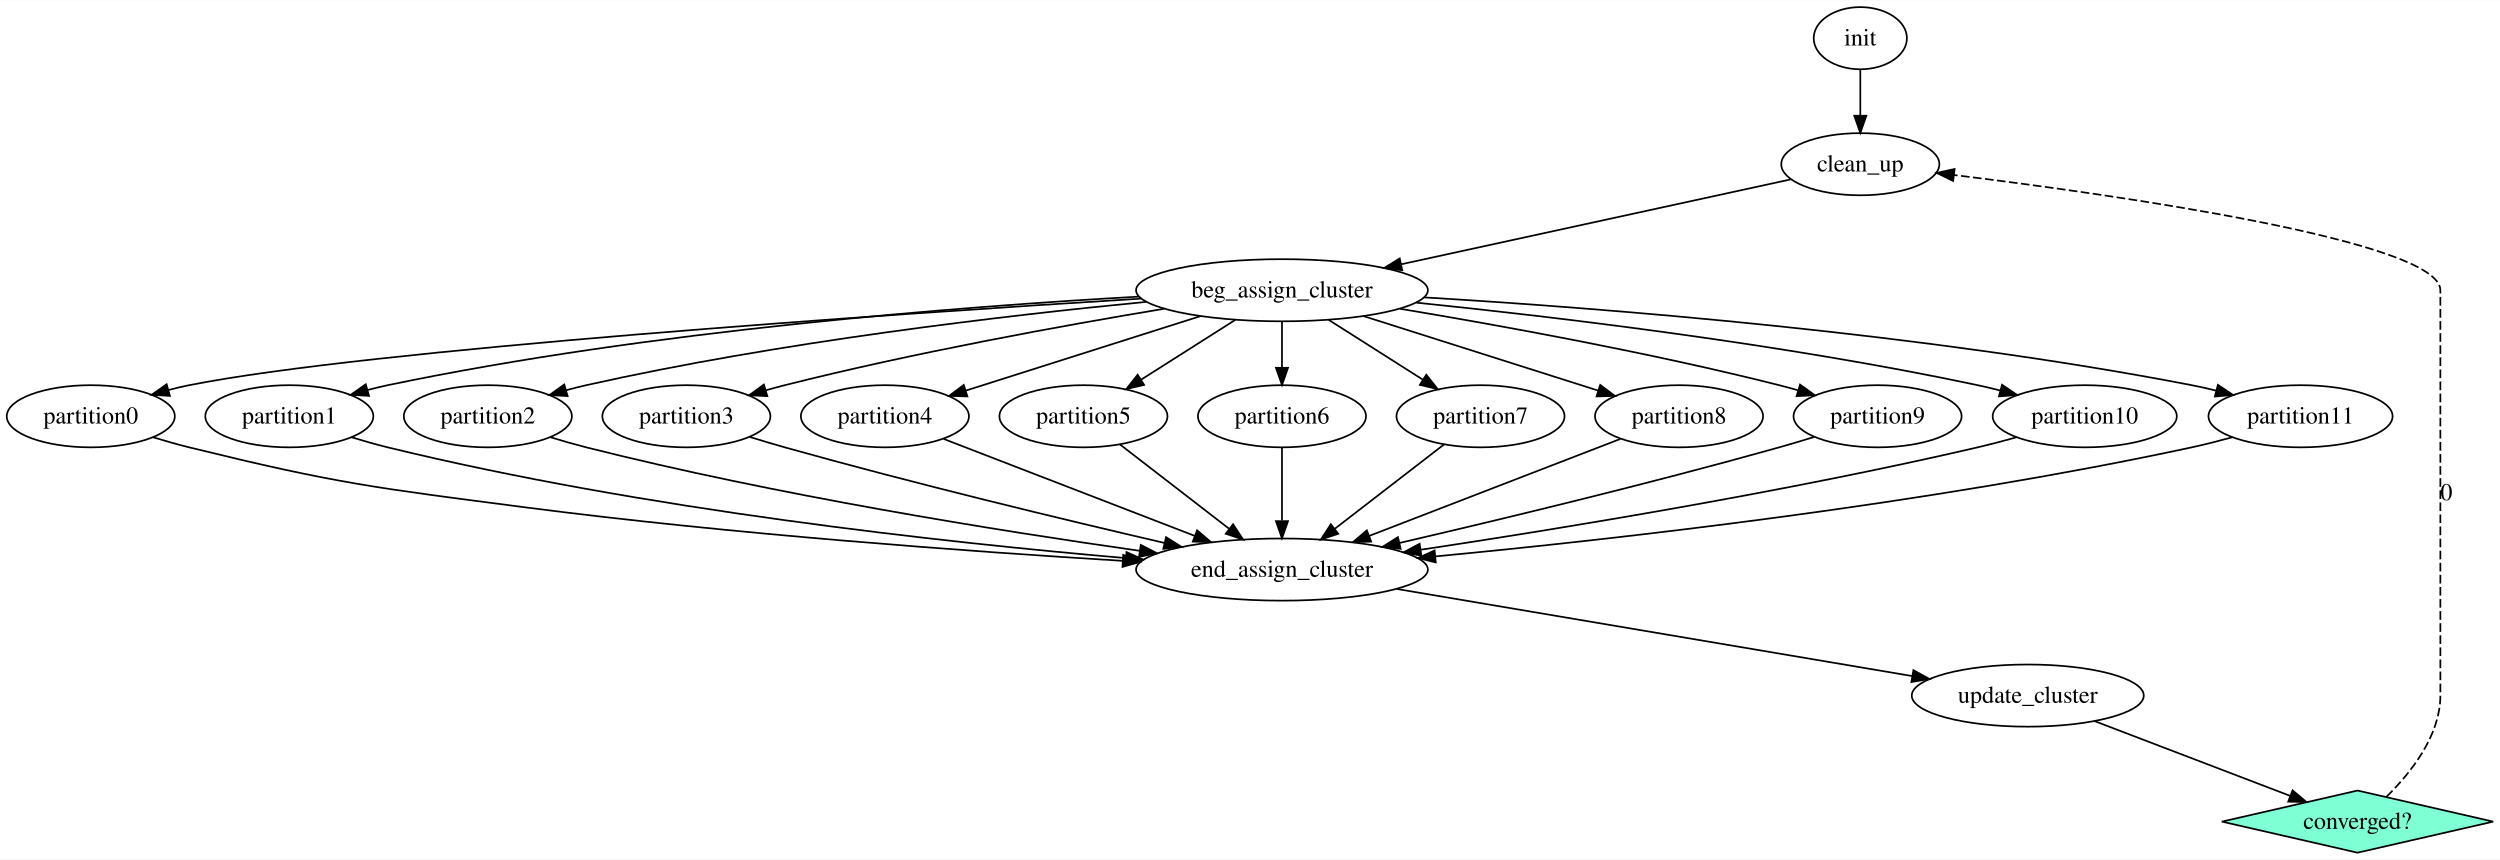
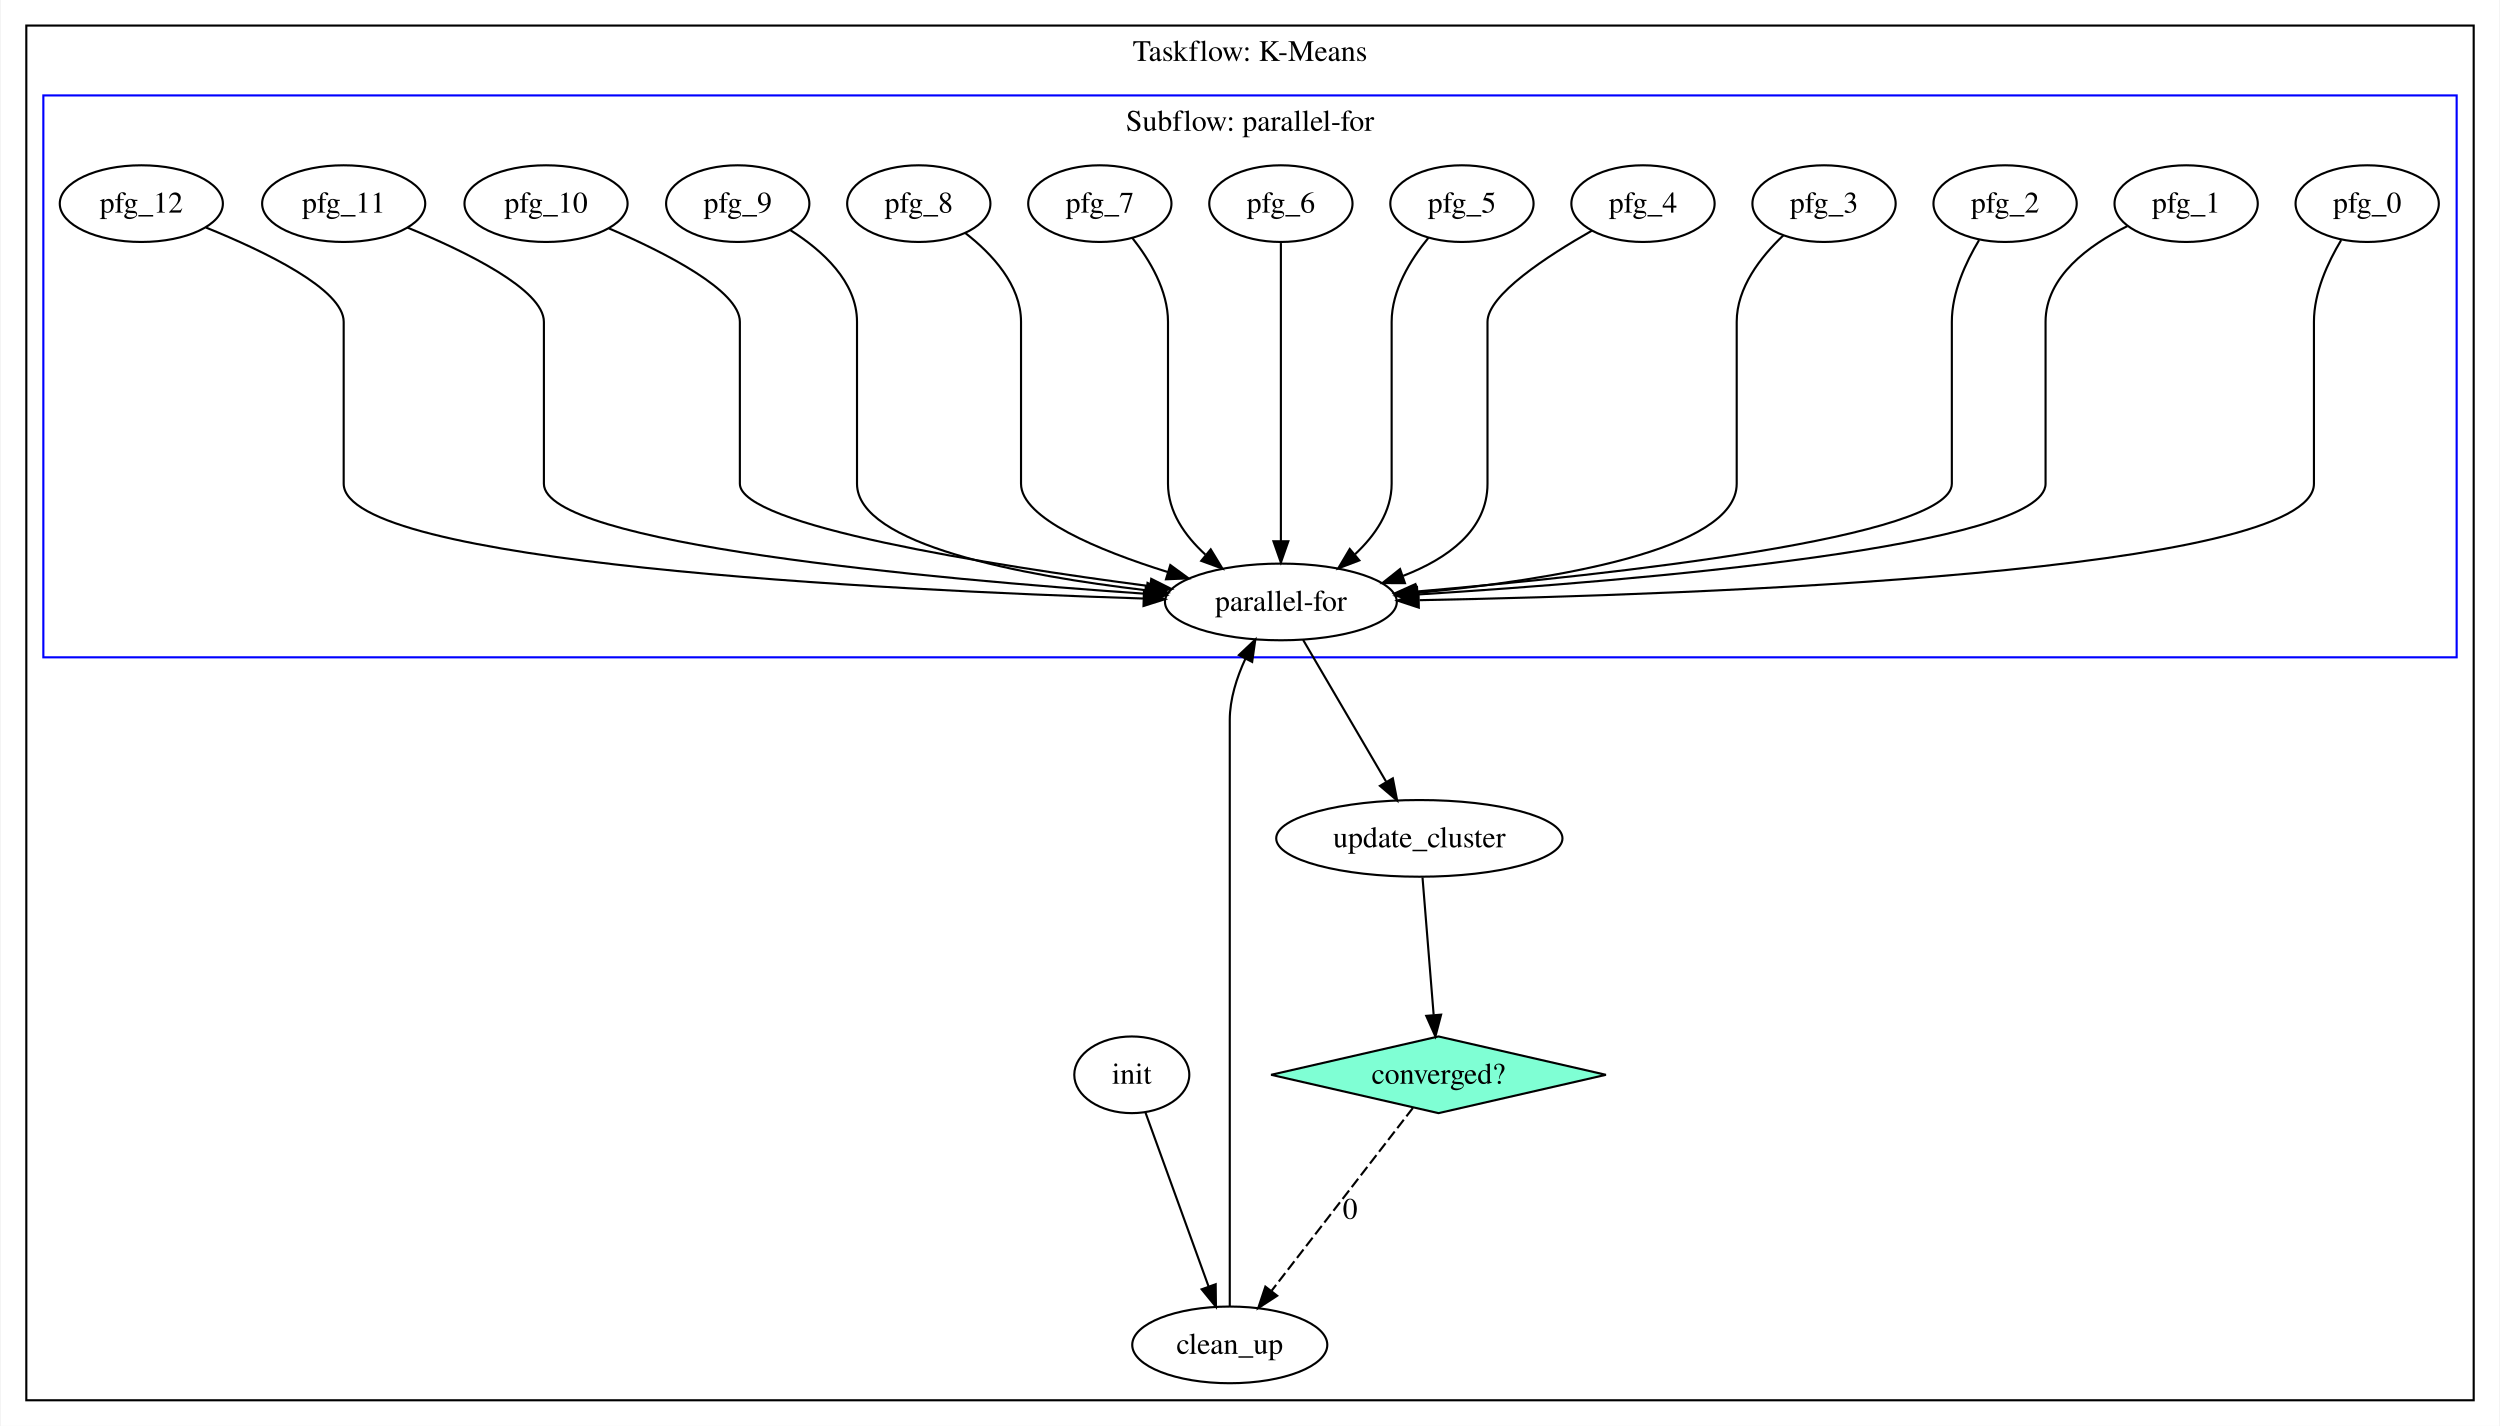
- <svg xmlns="http://www.w3.org/2000/svg" width="1448pt" height="498pt" viewBox="0.00 0.00 1448.13 497.80">
-   <g id="graph0" class="graph" transform="scale(1 1) rotate(0) translate(4 493.8)">
-     <polygon fill="#ffffff" stroke="transparent" points="-4,4 -4,-493.8 1444.133,-493.8 1444.133,4 -4,4" />
+ <svg xmlns="http://www.w3.org/2000/svg" width="1173pt" height="669pt" viewBox="0.00 0.00 1173.00 669.40">
+   <g id="graph0" class="graph" transform="scale(1 1) rotate(0) translate(4 665.4)">
+     <polygon fill="#ffffff" stroke="transparent" points="-4,4 -4,-665.4 1169,-665.4 1169,4 -4,4" />
+     <g id="clust1" class="cluster">
+       <polygon fill="none" stroke="#000000" points="8,-8 8,-653.4 1157,-653.4 1157,-8 8,-8" />
+       <text text-anchor="middle" x="582.5" y="-636.8" font-family="Times,serif" font-size="14.00" fill="#000000">Taskflow: K-Means</text>
+     </g>
+     <g id="clust2" class="cluster">
+       <polygon fill="none" stroke="#0000ff" points="16,-356.8 16,-620.6 1149,-620.6 1149,-356.8 16,-356.8" />
+       <text text-anchor="middle" x="582.5" y="-604" font-family="Times,serif" font-size="14.00" fill="#000000">Subflow: parallel-for</text>
+     </g>
    <g id="node1" class="node">
-       <ellipse fill="none" stroke="#000000" cx="1073.587" cy="-471.8" rx="27" ry="18" />
-       <text text-anchor="middle" x="1073.587" y="-467.6" font-family="Times,serif" font-size="14.00" fill="#000000">init</text>
+       <ellipse fill="none" stroke="#000000" cx="527" cy="-160.8" rx="27" ry="18" />
+       <text text-anchor="middle" x="527" y="-156.6" font-family="Times,serif" font-size="14.00" fill="#000000">init</text>
    </g>
    <g id="node2" class="node">
-       <ellipse fill="none" stroke="#000000" cx="1073.587" cy="-398.8" rx="45.789" ry="18" />
-       <text text-anchor="middle" x="1073.587" y="-394.6" font-family="Times,serif" font-size="14.00" fill="#000000">clean_up</text>
+       <ellipse fill="none" stroke="#000000" cx="573" cy="-34" rx="45.789" ry="18" />
+       <text text-anchor="middle" x="573" y="-29.8" font-family="Times,serif" font-size="14.00" fill="#000000">clean_up</text>
    </g>
    <g id="edge1" class="edge">
-       <path fill="none" stroke="#000000" d="M1073.587,-453.755C1073.587,-445.683 1073.587,-435.976 1073.587,-426.982" />
-       <polygon fill="#000000" stroke="#000000" points="1077.087,-426.89 1073.587,-416.89 1070.087,-426.89 1077.087,-426.89" />
+       <path fill="none" stroke="#000000" d="M533.396,-143.169C541.077,-121.997 554.048,-86.243 563.043,-61.448" />
+       <polygon fill="#000000" stroke="#000000" points="566.39,-62.484 566.51,-51.89 559.809,-60.097 566.39,-62.484" />
    </g>
    <g id="node3" class="node">
-       <ellipse fill="none" stroke="#000000" cx="738.587" cy="-325.8" rx="84.531" ry="18" />
-       <text text-anchor="middle" x="738.587" y="-321.6" font-family="Times,serif" font-size="14.00" fill="#000000">beg_assign_cluster</text>
+       <ellipse fill="none" stroke="#000000" cx="597" cy="-382.8" rx="54.428" ry="18" />
+       <text text-anchor="middle" x="597" y="-378.6" font-family="Times,serif" font-size="14.00" fill="#000000">parallel-for</text>
    </g>
    <g id="edge2" class="edge">
-       <path fill="none" stroke="#000000" d="M1033.178,-389.995C977.281,-377.814 875.576,-355.651 807.538,-340.825" />
-       <polygon fill="#000000" stroke="#000000" points="808.269,-337.402 797.753,-338.693 806.779,-344.242 808.269,-337.402" />
+       <path fill="none" stroke="#000000" d="M573,-52.036C573,-64.724 573,-82.1 573,-97.4 573,-327.3 573,-327.3 573,-327.3 573,-337.168 576.236,-347.272 580.331,-356.108" />
+       <polygon fill="#000000" stroke="#000000" points="577.295,-357.856 585,-365.128 583.511,-354.638 577.295,-357.856" />
    </g>
    <g id="node4" class="node">
-       <ellipse fill="none" stroke="#000000" cx="48.587" cy="-252.8" rx="48.673" ry="18" />
-       <text text-anchor="middle" x="48.587" y="-248.6" font-family="Times,serif" font-size="14.00" fill="#000000">partition0</text>
+       <ellipse fill="none" stroke="#000000" cx="662" cy="-271.8" rx="67.195" ry="18" />
+       <text text-anchor="middle" x="662" y="-267.6" font-family="Times,serif" font-size="14.00" fill="#000000">update_cluster</text>
    </g>
    <g id="edge3" class="edge">
-       <path fill="none" stroke="#000000" d="M657.153,-320.961C510.81,-311.893 208.971,-291.392 105.587,-270.8 101.691,-270.024 97.685,-269.077 93.69,-268.029" />
-       <polygon fill="#000000" stroke="#000000" points="94.424,-264.599 83.849,-265.251 92.522,-271.336 94.424,-264.599" />
+       <path fill="none" stroke="#000000" d="M607.443,-364.966C617.962,-347.003 634.317,-319.074 646.379,-298.476" />
+       <polygon fill="#000000" stroke="#000000" points="649.55,-299.988 651.582,-289.59 643.509,-296.45 649.55,-299.988" />
+     </g>
+     <g id="node18" class="node">
+       <polygon fill="#7fffd4" stroke="#000000" points="671,-178.8 592.408,-160.8 671,-142.8 749.592,-160.8 671,-178.8" />
+       <text text-anchor="middle" x="671" y="-156.6" font-family="Times,serif" font-size="14.00" fill="#000000">converged?</text>
+     </g>
+     <g id="edge17" class="edge">
+       <path fill="none" stroke="#000000" d="M663.486,-253.471C664.908,-235.933 667.073,-209.231 668.715,-188.987" />
+       <polygon fill="#000000" stroke="#000000" points="672.222,-189.038 669.542,-178.788 665.245,-188.473 672.222,-189.038" />
    </g>
    <g id="node5" class="node">
-       <ellipse fill="none" stroke="#000000" cx="163.587" cy="-252.8" rx="48.673" ry="18" />
-       <text text-anchor="middle" x="163.587" y="-248.6" font-family="Times,serif" font-size="14.00" fill="#000000">partition1</text>
+       <ellipse fill="none" stroke="#000000" cx="1107" cy="-569.8" rx="33.63" ry="18" />
+       <text text-anchor="middle" x="1107" y="-565.6" font-family="Times,serif" font-size="14.00" fill="#000000">pfg_0</text>
    </g>
    <g id="edge4" class="edge">
-       <path fill="none" stroke="#000000" d="M655.707,-322.115C552.763,-316.369 372.189,-302.453 220.587,-270.8 216.753,-270 212.812,-269.044 208.877,-267.997" />
-       <polygon fill="#000000" stroke="#000000" points="209.752,-264.607 199.176,-265.239 207.838,-271.34 209.752,-264.607" />
+       <path fill="none" stroke="#000000" d="M1094.793,-552.684C1088.447,-542.135 1082,-528.038 1082,-514.3 1082,-514.3 1082,-514.3 1082,-438.3 1082,-396.526 794.325,-386.178 662.086,-383.628" />
+       <polygon fill="#000000" stroke="#000000" points="661.755,-380.121 651.693,-383.437 661.627,-387.12 661.755,-380.121" />
    </g>
    <g id="node6" class="node">
-       <ellipse fill="none" stroke="#000000" cx="278.587" cy="-252.8" rx="48.673" ry="18" />
-       <text text-anchor="middle" x="278.587" y="-248.6" font-family="Times,serif" font-size="14.00" fill="#000000">partition2</text>
+       <ellipse fill="none" stroke="#000000" cx="1022" cy="-569.8" rx="33.63" ry="18" />
+       <text text-anchor="middle" x="1022" y="-565.6" font-family="Times,serif" font-size="14.00" fill="#000000">pfg_1</text>
    </g>
    <g id="edge5" class="edge">
-       <path fill="none" stroke="#000000" d="M659.873,-319.058C578.125,-311.125 446.86,-295.772 335.587,-270.8 331.766,-269.942 327.833,-268.947 323.904,-267.872" />
-       <polygon fill="#000000" stroke="#000000" points="324.791,-264.485 314.212,-265.072 322.848,-271.21 324.791,-264.485" />
+       <path fill="none" stroke="#000000" d="M994.393,-559.232C976.307,-550.31 956,-535.559 956,-514.3 956,-514.3 956,-514.3 956,-438.3 956,-408.813 764.398,-392.789 661.145,-386.294" />
+       <polygon fill="#000000" stroke="#000000" points="661.331,-382.799 651.135,-385.677 660.9,-389.786 661.331,-382.799" />
    </g>
    <g id="node7" class="node">
-       <ellipse fill="none" stroke="#000000" cx="393.587" cy="-252.8" rx="48.673" ry="18" />
-       <text text-anchor="middle" x="393.587" y="-248.6" font-family="Times,serif" font-size="14.00" fill="#000000">partition3</text>
+       <ellipse fill="none" stroke="#000000" cx="937" cy="-569.8" rx="33.63" ry="18" />
+       <text text-anchor="middle" x="937" y="-565.6" font-family="Times,serif" font-size="14.00" fill="#000000">pfg_2</text>
    </g>
    <g id="edge6" class="edge">
-       <path fill="none" stroke="#000000" d="M670.302,-315.079C611.634,-305.317 524.989,-289.584 450.587,-270.8 447.005,-269.896 443.318,-268.895 439.623,-267.842" />
-       <polygon fill="#000000" stroke="#000000" points="440.476,-264.445 429.894,-264.964 438.49,-271.157 440.476,-264.445" />
+       <path fill="none" stroke="#000000" d="M924.793,-552.684C918.447,-542.135 912,-528.038 912,-514.3 912,-514.3 912,-514.3 912,-438.3 912,-413.01 752.49,-395.609 660.486,-387.675" />
+       <polygon fill="#000000" stroke="#000000" points="660.696,-384.181 650.436,-386.823 660.104,-391.156 660.696,-384.181" />
    </g>
    <g id="node8" class="node">
-       <ellipse fill="none" stroke="#000000" cx="508.587" cy="-252.8" rx="48.673" ry="18" />
-       <text text-anchor="middle" x="508.587" y="-248.6" font-family="Times,serif" font-size="14.00" fill="#000000">partition4</text>
+       <ellipse fill="none" stroke="#000000" cx="852" cy="-569.8" rx="33.63" ry="18" />
+       <text text-anchor="middle" x="852" y="-565.6" font-family="Times,serif" font-size="14.00" fill="#000000">pfg_3</text>
    </g>
    <g id="edge7" class="edge">
-       <path fill="none" stroke="#000000" d="M691.488,-310.851C651.748,-298.238 595.155,-280.276 555.475,-267.682" />
-       <polygon fill="#000000" stroke="#000000" points="556.362,-264.291 545.772,-264.602 554.244,-270.964 556.362,-264.291" />
+       <path fill="none" stroke="#000000" d="M832.94,-554.937C822.234,-544.806 811,-530.352 811,-514.3 811,-514.3 811,-514.3 811,-438.3 811,-406.987 724.065,-393.043 661.014,-387.049" />
+       <polygon fill="#000000" stroke="#000000" points="660.999,-383.533 650.725,-386.12 660.37,-390.505 660.999,-383.533" />
    </g>
    <g id="node9" class="node">
-       <ellipse fill="none" stroke="#000000" cx="623.587" cy="-252.8" rx="48.673" ry="18" />
-       <text text-anchor="middle" x="623.587" y="-248.6" font-family="Times,serif" font-size="14.00" fill="#000000">partition5</text>
+       <ellipse fill="none" stroke="#000000" cx="767" cy="-569.8" rx="33.63" ry="18" />
+       <text text-anchor="middle" x="767" y="-565.6" font-family="Times,serif" font-size="14.00" fill="#000000">pfg_4</text>
    </g>
    <g id="edge8" class="edge">
-       <path fill="none" stroke="#000000" d="M711.624,-308.685C695.343,-298.349 674.459,-285.093 657.118,-274.085" />
-       <polygon fill="#000000" stroke="#000000" points="658.734,-270.966 648.416,-268.561 654.983,-276.875 658.734,-270.966" />
+       <path fill="none" stroke="#000000" d="M743.097,-557.157C721.807,-545.071 694,-526.877 694,-514.3 694,-514.3 694,-514.3 694,-438.3 694,-416.511 675.334,-403.159 654.378,-395.034" />
+       <polygon fill="#000000" stroke="#000000" points="655.242,-391.629 644.648,-391.657 652.947,-398.242 655.242,-391.629" />
    </g>
    <g id="node10" class="node">
-       <ellipse fill="none" stroke="#000000" cx="738.587" cy="-252.8" rx="48.673" ry="18" />
-       <text text-anchor="middle" x="738.587" y="-248.6" font-family="Times,serif" font-size="14.00" fill="#000000">partition6</text>
+       <ellipse fill="none" stroke="#000000" cx="682" cy="-569.8" rx="33.63" ry="18" />
+       <text text-anchor="middle" x="682" y="-565.6" font-family="Times,serif" font-size="14.00" fill="#000000">pfg_5</text>
    </g>
    <g id="edge9" class="edge">
-       <path fill="none" stroke="#000000" d="M738.587,-307.755C738.587,-299.683 738.587,-289.976 738.587,-280.982" />
-       <polygon fill="#000000" stroke="#000000" points="742.087,-280.89 738.587,-270.89 735.087,-280.89 742.087,-280.89" />
+       <path fill="none" stroke="#000000" d="M666.273,-553.765C657.774,-543.391 649,-529.097 649,-514.3 649,-514.3 649,-514.3 649,-438.3 649,-425.277 641.281,-414.05 631.791,-405.169" />
+       <polygon fill="#000000" stroke="#000000" points="633.824,-402.306 623.914,-398.56 629.325,-407.669 633.824,-402.306" />
    </g>
    <g id="node11" class="node">
-       <ellipse fill="none" stroke="#000000" cx="853.587" cy="-252.8" rx="48.673" ry="18" />
-       <text text-anchor="middle" x="853.587" y="-248.6" font-family="Times,serif" font-size="14.00" fill="#000000">partition7</text>
+       <ellipse fill="none" stroke="#000000" cx="597" cy="-569.8" rx="33.63" ry="18" />
+       <text text-anchor="middle" x="597" y="-565.6" font-family="Times,serif" font-size="14.00" fill="#000000">pfg_6</text>
    </g>
    <g id="edge10" class="edge">
-       <path fill="none" stroke="#000000" d="M765.549,-308.685C781.831,-298.349 802.714,-285.093 820.055,-274.085" />
-       <polygon fill="#000000" stroke="#000000" points="822.19,-276.875 828.757,-268.561 818.439,-270.966 822.19,-276.875" />
+       <path fill="none" stroke="#000000" d="M597,-551.3C597,-540.508 597,-526.633 597,-514.3 597,-514.3 597,-514.3 597,-438.3 597,-429.532 597,-419.984 597,-411.32" />
+       <polygon fill="#000000" stroke="#000000" points="600.5,-411.3 597,-401.3 593.5,-411.3 600.5,-411.3" />
    </g>
    <g id="node12" class="node">
-       <ellipse fill="none" stroke="#000000" cx="968.587" cy="-252.8" rx="48.673" ry="18" />
-       <text text-anchor="middle" x="968.587" y="-248.6" font-family="Times,serif" font-size="14.00" fill="#000000">partition8</text>
+       <ellipse fill="none" stroke="#000000" cx="512" cy="-569.8" rx="33.63" ry="18" />
+       <text text-anchor="middle" x="512" y="-565.6" font-family="Times,serif" font-size="14.00" fill="#000000">pfg_7</text>
    </g>
    <g id="edge11" class="edge">
-       <path fill="none" stroke="#000000" d="M785.686,-310.851C825.425,-298.238 882.019,-280.276 921.698,-267.682" />
-       <polygon fill="#000000" stroke="#000000" points="922.929,-270.964 931.402,-264.602 920.811,-264.291 922.929,-270.964" />
+       <path fill="none" stroke="#000000" d="M527.25,-553.684C535.492,-543.278 544,-528.981 544,-514.3 544,-514.3 544,-514.3 544,-438.3 544,-425.159 551.867,-413.905 561.54,-405.036" />
+       <polygon fill="#000000" stroke="#000000" points="564.062,-407.494 569.568,-398.443 559.619,-402.084 564.062,-407.494" />
    </g>
    <g id="node13" class="node">
-       <ellipse fill="none" stroke="#000000" cx="1083.587" cy="-252.8" rx="48.673" ry="18" />
-       <text text-anchor="middle" x="1083.587" y="-248.6" font-family="Times,serif" font-size="14.00" fill="#000000">partition9</text>
+       <ellipse fill="none" stroke="#000000" cx="427" cy="-569.8" rx="33.63" ry="18" />
+       <text text-anchor="middle" x="427" y="-565.6" font-family="Times,serif" font-size="14.00" fill="#000000">pfg_8</text>
    </g>
    <g id="edge12" class="edge">
-       <path fill="none" stroke="#000000" d="M806.871,-315.079C865.539,-305.317 952.184,-289.584 1026.587,-270.8 1030.168,-269.896 1033.855,-268.895 1037.55,-267.842" />
-       <polygon fill="#000000" stroke="#000000" points="1038.683,-271.157 1047.279,-264.964 1036.697,-264.445 1038.683,-271.157" />
+       <path fill="none" stroke="#000000" d="M448.753,-556.069C461.453,-546.206 475,-531.625 475,-514.3 475,-514.3 475,-514.3 475,-438.3 475,-422.098 511.099,-407.101 544.024,-396.791" />
+       <polygon fill="#000000" stroke="#000000" points="545.087,-400.126 553.644,-393.879 543.059,-393.427 545.087,-400.126" />
    </g>
    <g id="node14" class="node">
-       <ellipse fill="none" stroke="#000000" cx="1203.587" cy="-252.8" rx="53.33" ry="18" />
-       <text text-anchor="middle" x="1203.587" y="-248.6" font-family="Times,serif" font-size="14.00" fill="#000000">partition10</text>
+       <ellipse fill="none" stroke="#000000" cx="342" cy="-569.8" rx="33.63" ry="18" />
+       <text text-anchor="middle" x="342" y="-565.6" font-family="Times,serif" font-size="14.00" fill="#000000">pfg_9</text>
    </g>
    <g id="edge13" class="edge">
-       <path fill="none" stroke="#000000" d="M816.427,-318.604C898.026,-310.263 1029.684,-294.546 1141.587,-270.8 1145.897,-269.885 1150.345,-268.827 1154.788,-267.691" />
-       <polygon fill="#000000" stroke="#000000" points="1155.694,-271.072 1164.449,-265.105 1153.884,-264.31 1155.694,-271.072" />
+       <path fill="none" stroke="#000000" d="M366.725,-557.335C381.727,-547.841 398,-533.189 398,-514.3 398,-514.3 398,-514.3 398,-438.3 398,-409.667 475.408,-395.161 533.667,-388.299" />
+       <polygon fill="#000000" stroke="#000000" points="534.387,-391.74 543.933,-387.144 533.605,-384.784 534.387,-391.74" />
    </g>
    <g id="node15" class="node">
-       <ellipse fill="none" stroke="#000000" cx="1328.587" cy="-252.8" rx="53.33" ry="18" />
-       <text text-anchor="middle" x="1328.587" y="-248.6" font-family="Times,serif" font-size="14.00" fill="#000000">partition11</text>
+       <ellipse fill="none" stroke="#000000" cx="252" cy="-569.8" rx="38.288" ry="18" />
+       <text text-anchor="middle" x="252" y="-565.6" font-family="Times,serif" font-size="14.00" fill="#000000">pfg_10</text>
    </g>
    <g id="edge14" class="edge">
-       <path fill="none" stroke="#000000" d="M820.942,-321.658C925.211,-315.397 1110.02,-300.903 1265.587,-270.8 1270.228,-269.902 1275.023,-268.821 1279.8,-267.64" />
-       <polygon fill="#000000" stroke="#000000" points="1280.73,-271.014 1289.522,-265.103 1278.963,-264.241 1280.73,-271.014" />
+       <path fill="none" stroke="#000000" d="M281.545,-558.163C308.116,-546.746 343,-528.965 343,-514.3 343,-514.3 343,-514.3 343,-438.3 343,-418.685 460.105,-400.119 535.286,-390.221" />
+       <polygon fill="#000000" stroke="#000000" points="536.133,-393.641 545.599,-388.883 535.232,-386.699 536.133,-393.641" />
    </g>
    <g id="node16" class="node">
-       <ellipse fill="none" stroke="#000000" cx="738.587" cy="-164" rx="84.531" ry="18" />
-       <text text-anchor="middle" x="738.587" y="-159.8" font-family="Times,serif" font-size="14.00" fill="#000000">end_assign_cluster</text>
+       <ellipse fill="none" stroke="#000000" cx="157" cy="-569.8" rx="38.288" ry="18" />
+       <text text-anchor="middle" x="157" y="-565.6" font-family="Times,serif" font-size="14.00" fill="#000000">pfg_11</text>
+     </g>
+     <g id="edge15" class="edge">
+       <path fill="none" stroke="#000000" d="M187.001,-558.53C214.51,-547.239 251,-529.414 251,-514.3 251,-514.3 251,-514.3 251,-438.3 251,-410.031 433.389,-393.555 533.323,-386.649" />
+       <polygon fill="#000000" stroke="#000000" points="533.577,-390.14 543.317,-385.971 533.103,-383.156 533.577,-390.14" />
+     </g>
+     <g id="node17" class="node">
+       <ellipse fill="none" stroke="#000000" cx="62" cy="-569.8" rx="38.288" ry="18" />
+       <text text-anchor="middle" x="62" y="-565.6" font-family="Times,serif" font-size="14.00" fill="#000000">pfg_12</text>
    </g>
    <g id="edge16" class="edge">
-       <path fill="none" stroke="#000000" d="M84.571,-240.663C91.5,-238.546 98.734,-236.486 105.587,-234.8 191.073,-213.768 213.286,-211.352 300.587,-200 419.52,-184.535 557.537,-174.489 646.359,-169.038" />
-       <polygon fill="#000000" stroke="#000000" points="646.636,-172.527 656.406,-168.428 646.212,-165.54 646.636,-172.527" />
-     </g>
-     <g id="edge17" class="edge">
-       <path fill="none" stroke="#000000" d="M199.567,-240.644C206.496,-238.529 213.731,-236.474 220.587,-234.8 368.002,-198.803 543.795,-179.627 648.03,-170.654" />
-       <polygon fill="#000000" stroke="#000000" points="648.533,-174.124 658.202,-169.792 647.942,-167.149 648.533,-174.124" />
+       <path fill="none" stroke="#000000" d="M92.32,-558.581C120.122,-547.329 157,-529.533 157,-514.3 157,-514.3 157,-514.3 157,-438.3 157,-400.94 409.925,-388.328 532.252,-384.413" />
+       <polygon fill="#000000" stroke="#000000" points="532.719,-387.9 542.606,-384.092 532.503,-380.903 532.719,-387.9" />
    </g>
    <g id="edge18" class="edge">
-       <path fill="none" stroke="#000000" d="M314.894,-240.638C321.728,-238.547 328.845,-236.503 335.587,-234.8 445.174,-207.121 574.218,-186.498 656.199,-174.853" />
-       <polygon fill="#000000" stroke="#000000" points="656.793,-178.304 666.206,-173.443 655.816,-171.373 656.793,-178.304" />
-     </g>
-     <g id="edge19" class="edge">
-       <path fill="none" stroke="#000000" d="M430.276,-240.829C437.009,-238.742 443.992,-236.65 450.587,-234.8 525.335,-213.834 611.938,-193.005 670.502,-179.424" />
-       <polygon fill="#000000" stroke="#000000" points="671.422,-182.804 680.377,-177.142 669.846,-175.984 671.422,-182.804" />
-     </g>
-     <g id="edge20" class="edge">
-       <path fill="none" stroke="#000000" d="M542.524,-239.697C580.941,-224.865 643.915,-200.552 688.102,-183.491" />
-       <polygon fill="#000000" stroke="#000000" points="689.44,-186.727 697.509,-179.86 686.919,-180.196 689.44,-186.727" />
-     </g>
-     <g id="edge21" class="edge">
-       <path fill="none" stroke="#000000" d="M644.679,-236.513C662.381,-222.844 687.904,-203.136 707.875,-187.715" />
-       <polygon fill="#000000" stroke="#000000" points="710.279,-190.28 716.055,-181.398 706.001,-184.74 710.279,-190.28" />
-     </g>
-     <g id="edge22" class="edge">
-       <path fill="none" stroke="#000000" d="M738.587,-234.401C738.587,-222.295 738.587,-206.208 738.587,-192.467" />
-       <polygon fill="#000000" stroke="#000000" points="742.087,-192.072 738.587,-182.072 735.087,-192.072 742.087,-192.072" />
-     </g>
-     <g id="edge23" class="edge">
-       <path fill="none" stroke="#000000" d="M832.494,-236.513C814.792,-222.844 789.269,-203.136 769.298,-187.715" />
-       <polygon fill="#000000" stroke="#000000" points="771.172,-184.74 761.118,-181.398 766.894,-190.28 771.172,-184.74" />
-     </g>
-     <g id="edge24" class="edge">
-       <path fill="none" stroke="#000000" d="M934.649,-239.697C896.232,-224.865 833.258,-200.552 789.071,-183.491" />
-       <polygon fill="#000000" stroke="#000000" points="790.254,-180.196 779.664,-179.86 787.733,-186.727 790.254,-180.196" />
-     </g>
-     <g id="edge25" class="edge">
-       <path fill="none" stroke="#000000" d="M1046.897,-240.829C1040.164,-238.742 1033.181,-236.65 1026.587,-234.8 951.838,-213.834 865.235,-193.005 806.671,-179.424" />
-       <polygon fill="#000000" stroke="#000000" points="807.328,-175.984 796.796,-177.142 805.751,-182.804 807.328,-175.984" />
-     </g>
-     <g id="edge26" class="edge">
-       <path fill="none" stroke="#000000" d="M1164.065,-240.632C1156.634,-238.542 1148.901,-236.499 1141.587,-234.8 1030.771,-209.06 900.887,-187.817 819.162,-175.518" />
-       <polygon fill="#000000" stroke="#000000" points="819.353,-172.008 808.945,-173.989 818.317,-178.931 819.353,-172.008" />
-     </g>
-     <g id="edge27" class="edge">
-       <path fill="none" stroke="#000000" d="M1289.132,-240.666C1281.372,-238.524 1273.259,-236.454 1265.587,-234.8 1113.408,-201.99 933.041,-181.684 827.656,-171.646" />
-       <polygon fill="#000000" stroke="#000000" points="827.666,-168.131 817.381,-170.677 827.009,-175.1 827.666,-168.131" />
-     </g>
-     <g id="node17" class="node">
-       <ellipse fill="none" stroke="#000000" cx="1170.587" cy="-91" rx="67.195" ry="18" />
-       <text text-anchor="middle" x="1170.587" y="-86.8" font-family="Times,serif" font-size="14.00" fill="#000000">update_cluster</text>
-     </g>
-     <g id="edge15" class="edge">
-       <path fill="none" stroke="#000000" d="M805.14,-152.754C886.168,-139.061 1022.232,-116.069 1103.501,-102.336" />
-       <polygon fill="#000000" stroke="#000000" points="1104.342,-105.744 1113.619,-100.626 1103.176,-98.842 1104.342,-105.744" />
-     </g>
-     <g id="node18" class="node">
-       <polygon fill="#7fffd4" stroke="#000000" points="1361.587,-36 1282.994,-18 1361.587,0 1440.179,-18 1361.587,-36" />
-       <text text-anchor="middle" x="1361.587" y="-13.8" font-family="Times,serif" font-size="14.00" fill="#000000">converged?</text>
-     </g>
-     <g id="edge28" class="edge">
-       <path fill="none" stroke="#000000" d="M1209.238,-76.227C1242.276,-63.6 1289.585,-45.519 1322.692,-32.865" />
-       <polygon fill="#000000" stroke="#000000" points="1323.962,-36.127 1332.054,-29.287 1321.463,-29.588 1323.962,-36.127" />
-     </g>
-     <g id="edge29" class="edge">
-       <path fill="none" stroke="#000000" stroke-dasharray="5,2" d="M1378.375,-32.407C1392.216,-45.969 1409.587,-67.641 1409.587,-91 1409.587,-325.8 1409.587,-325.8 1409.587,-325.8 1409.587,-354.274 1222.946,-380.854 1127.873,-392.547" />
-       <polygon fill="#000000" stroke="#000000" points="1127.362,-389.083 1117.858,-393.765 1128.208,-396.032 1127.362,-389.083" />
-       <text text-anchor="middle" x="1413.087" y="-204.2" font-family="Times,serif" font-size="14.00" fill="#000000">0</text>
+       <path fill="none" stroke="#000000" stroke-dasharray="5,2" d="M658.983,-145.252C642.452,-123.862 612.494,-85.101 592.67,-59.451" />
+       <polygon fill="#000000" stroke="#000000" points="595.254,-57.071 586.37,-51.299 589.716,-61.352 595.254,-57.071" />
+       <text text-anchor="middle" x="629.5" y="-93.2" font-family="Times,serif" font-size="14.00" fill="#000000">0</text>
    </g>
  </g>
</svg>
